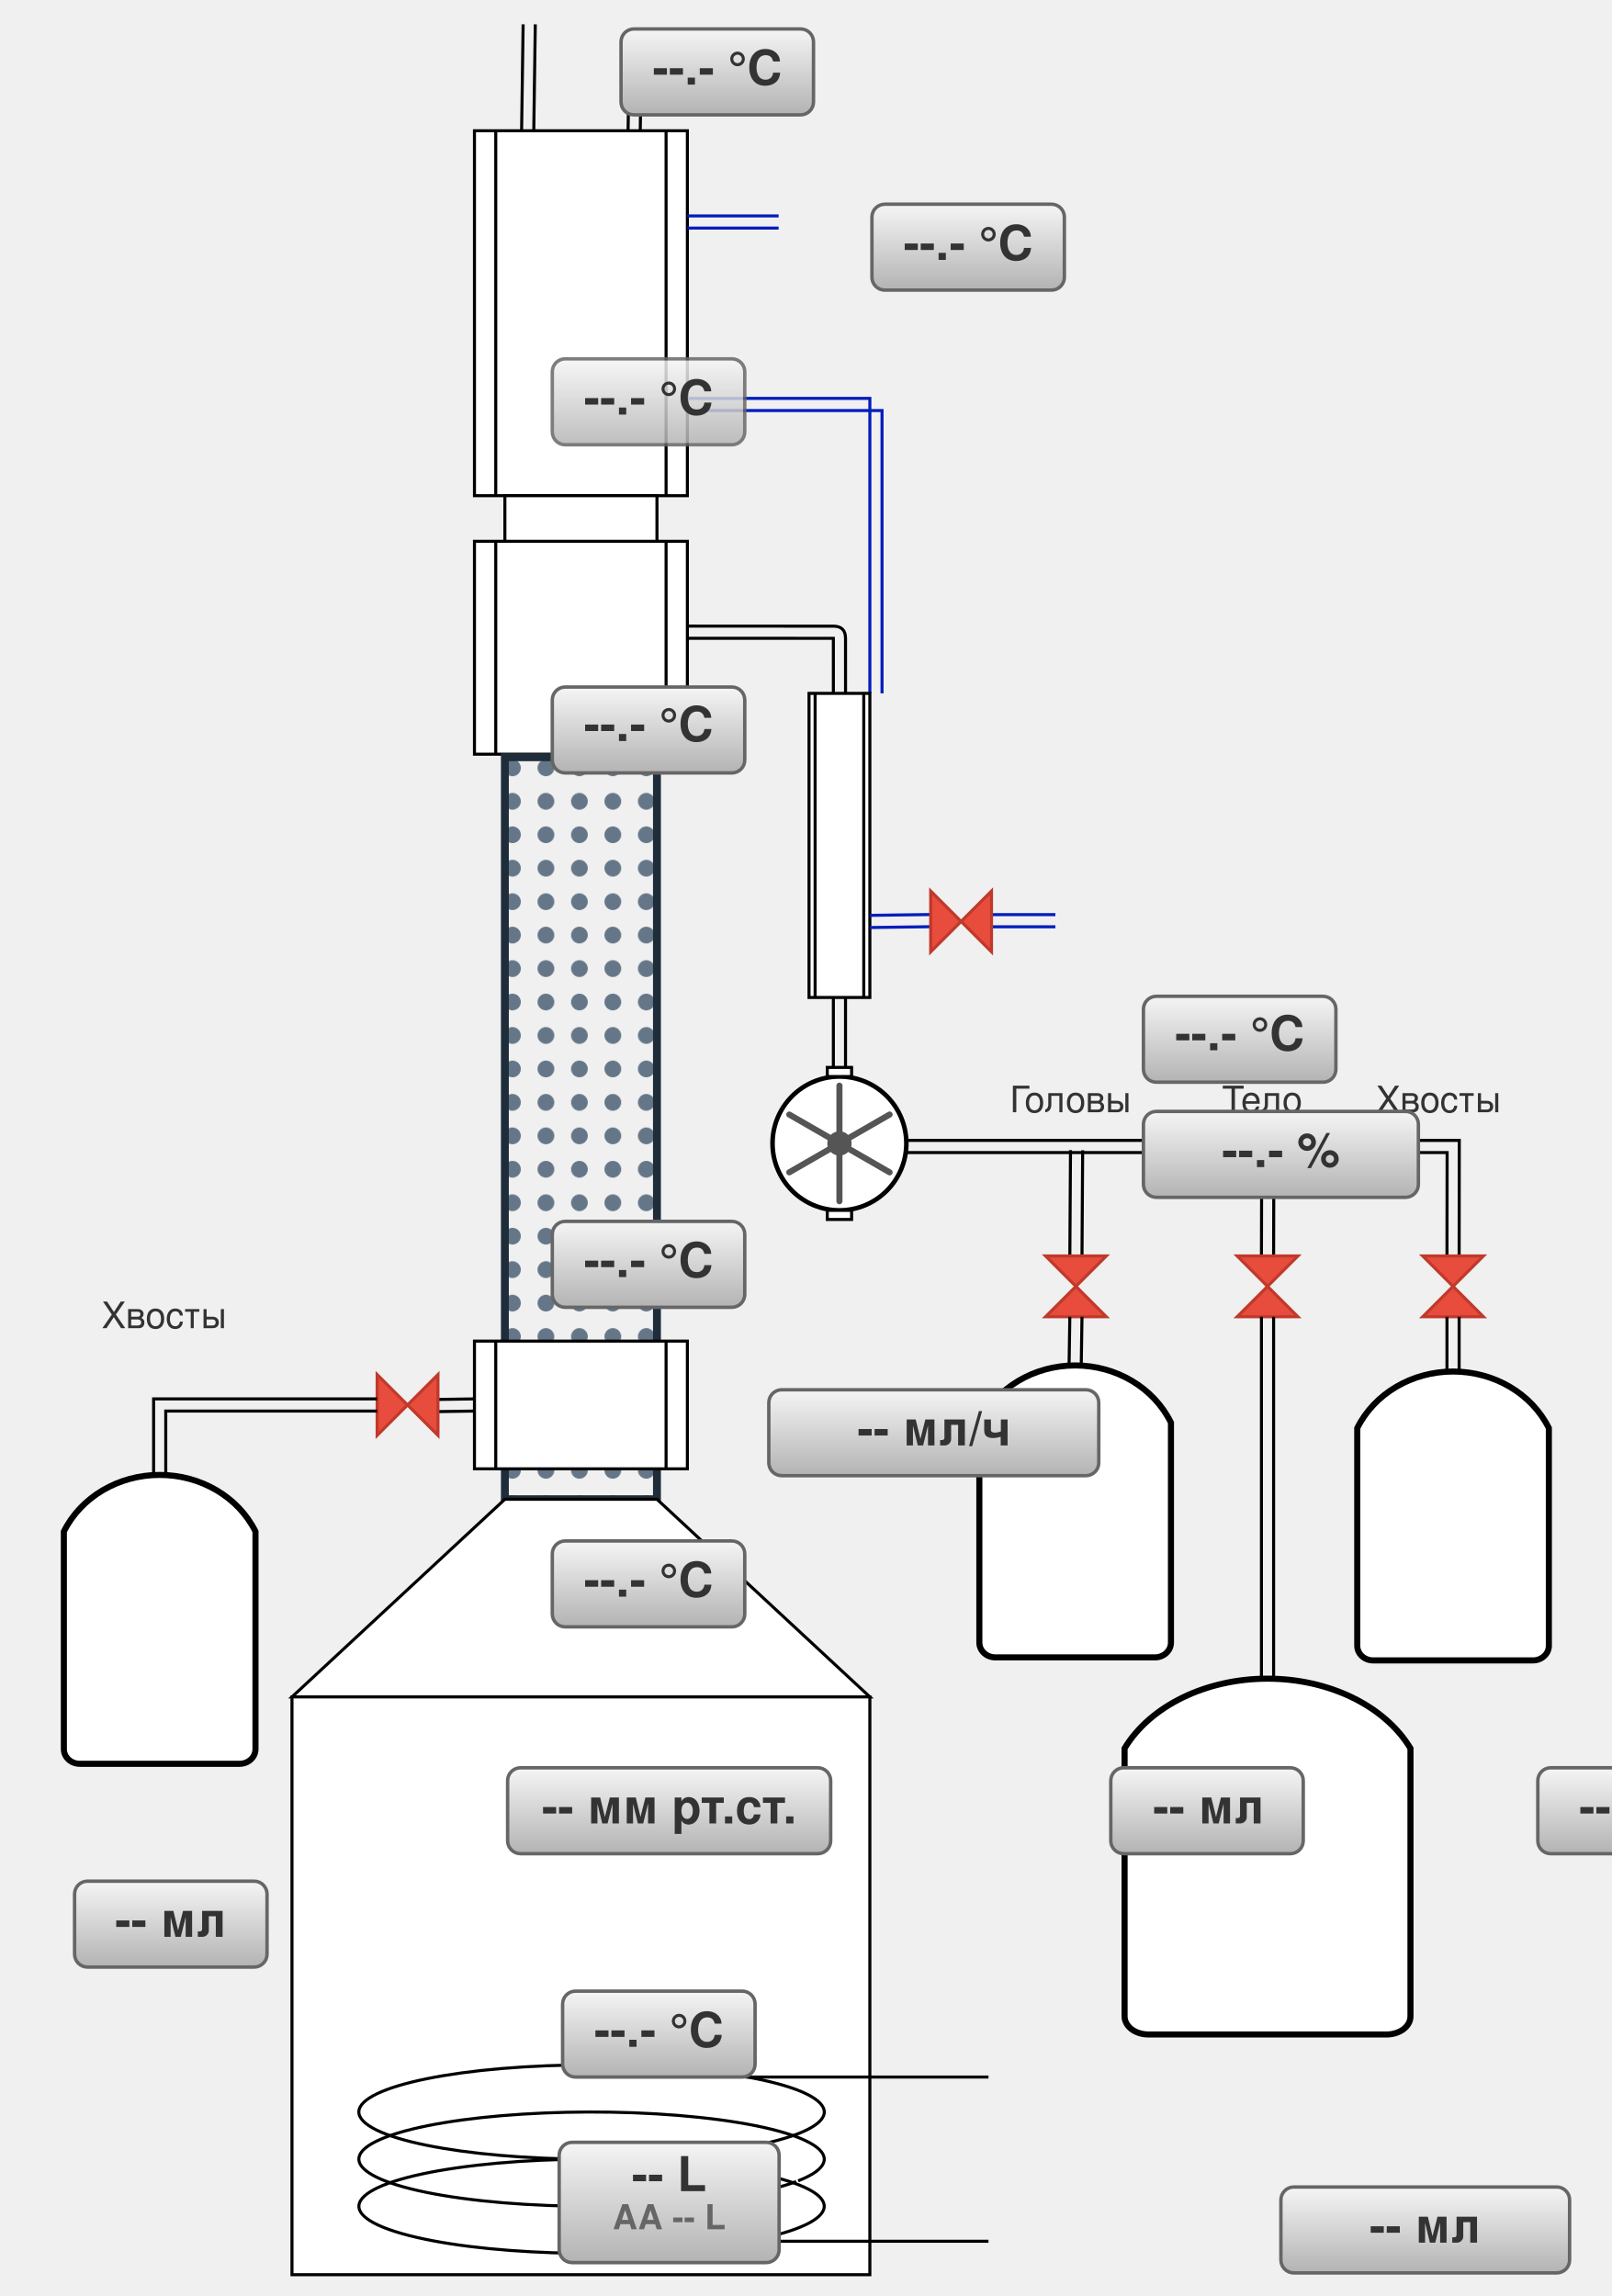
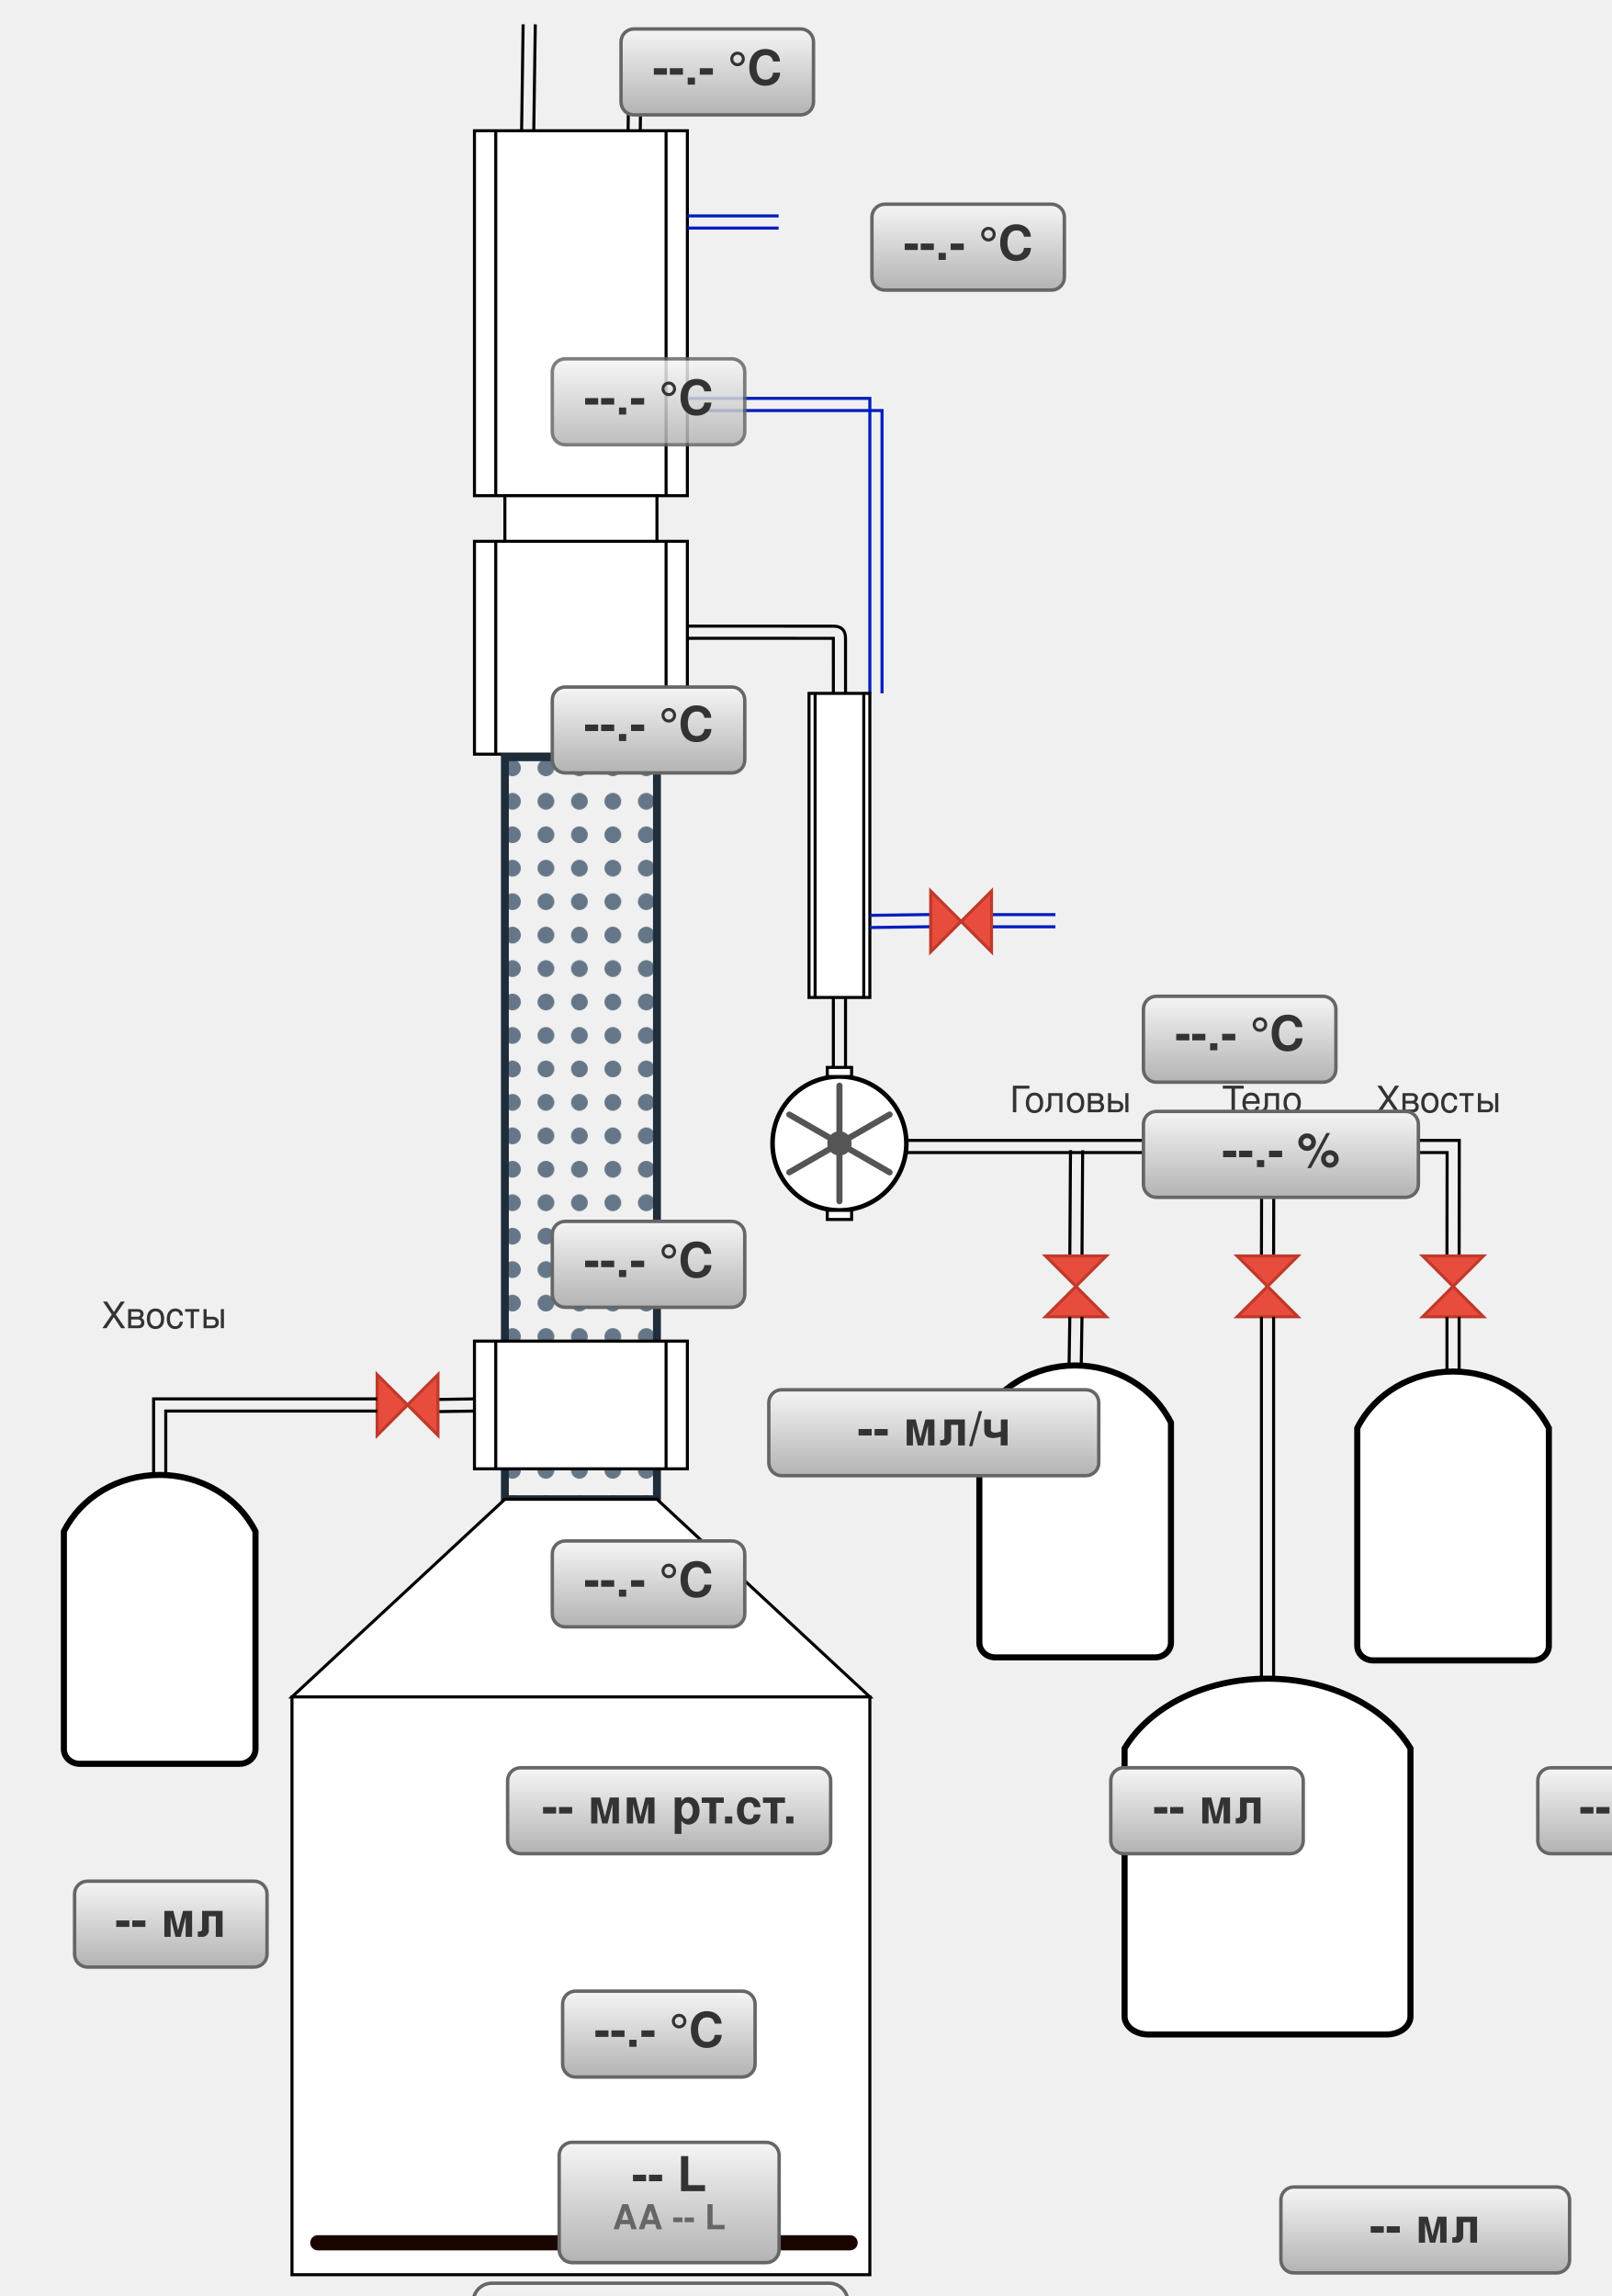
<svg xmlns="http://www.w3.org/2000/svg" viewBox="-20 -5 530 755" width="530" height="755" preserveAspectRatio="xMidYMid meet">
  <defs>
    <linearGradient id="grad-indicator" x1="0%" y1="0%" x2="0%" y2="100%">
      <stop offset="0%" style="stop-color:#f5f5f5;stop-opacity:1" />
      <stop offset="100%" style="stop-color:#b3b3b3;stop-opacity:1" />
    </linearGradient>
    <pattern id="dots-packing" patternUnits="userSpaceOnUse" width="11" height="11">
      <circle cx="5.5" cy="5.5" r="2.75" fill="#647687" />
    </pattern>
    <linearGradient id="grad-metal" x1="0%" y1="0%" x2="100%" y2="0%">
      <stop offset="0%" style="stop-color:#bdc3c7;stop-opacity:1" />
      <stop offset="50%" style="stop-color:#ecf0f1;stop-opacity:1" />
      <stop offset="100%" style="stop-color:#bdc3c7;stop-opacity:1" />
    </linearGradient>
    <linearGradient id="grad-column-heat" x1="0" y1="743" x2="0" y2="38" gradientUnits="userSpaceOnUse">
      <stop offset="0%" style="stop-color:#d94b2b;stop-opacity:0.65" />
      <stop offset="70%" style="stop-color:#d94b2b;stop-opacity:0.18" />
      <stop offset="100%" style="stop-color:#d94b2b;stop-opacity:0" />
    </linearGradient>
    <linearGradient id="grad-column-reflux" x1="0" y1="38" x2="0" y2="743" gradientUnits="userSpaceOnUse">
      <stop offset="0%" style="stop-color:#1f84ff;stop-opacity:0.65" />
      <stop offset="70%" style="stop-color:#1f84ff;stop-opacity:0.18" />
      <stop offset="100%" style="stop-color:#1f84ff;stop-opacity:0" />
    </linearGradient>
    <linearGradient id="grad-cube-liquid" x1="0%" y1="0%" x2="0%" y2="100%">
      <stop offset="0%" style="stop-color:#8fd0ff;stop-opacity:0.55" />
      <stop offset="100%" style="stop-color:#3e8fd7;stop-opacity:0.35" />
    </linearGradient>
    <clipPath id="clip-reflux-drops">
      <rect x="146" y="38" width="50" height="206" />
    </clipPath>
    <clipPath id="clip-cube-lid-trapezoid">
      <path d="M76,553 L146,488 L196,488 L266,553 Z" />
    </clipPath>
  </defs>
  <style>
    .indicator { fill: url(#grad-indicator); stroke: #666; stroke-width: 1; }
    .indicator-text { font-family: 'Segoe UI', Helvetica, sans-serif; font-size: 14px; font-weight: bold; text-anchor: middle; dominant-baseline: central; fill: #333; }
    .label-text { font-family: 'Segoe UI', Helvetica, sans-serif; font-size: 12px; text-anchor: middle; dominant-baseline: central; fill: #333; }
    g[id^="ind-"] { transform-box: fill-box; transform-origin: center center; transform: scale(1.13); }
    .struct { fill: #fff; stroke: #000; stroke-width: 1; }
    .struct-line { fill: none; stroke: #000; stroke-width: 1; }
    .pipe { fill: none; stroke: #000; stroke-width: 1; }
    .pipe-water { fill: none; stroke: #001dbc; stroke-width: 1; }
    .pipe-water.active {
      stroke: #1a9cff;
      stroke-width: 4;
      stroke-linecap: round;
      opacity: 0.95;
      filter: drop-shadow(0 0 4px rgba(26, 156, 255, 0.85));
      animation: water-pipe-pulse 1.2s ease-in-out infinite;
    }
    .valve { fill: #fff; stroke: #000; stroke-width: 1; }
    .valve-open .valve { fill: #2ecc71; stroke: #27ae60; }
    .valve-closed .valve { fill: #e74c3c; stroke: #c0392b; }
    .jar { fill: #fff; stroke: #000; stroke-width: 2; }
    .drop { fill: #3498db; opacity: 0; transition: opacity 0.5s; }
    .condensing .drop { opacity: 0.7; }
    .bubble { fill: #b8e7ff; opacity: 0; filter: drop-shadow(0 0 2px rgba(184, 231, 255, 0.7)); }

    @keyframes water-pipe-pulse {
      0%, 100% { opacity: 0.78; }
      50% { opacity: 1; }
    }
  </style>
  <g id="zone-reflux">
    <rect x="136" y="38" width="70" height="120" class="struct" />
    <line x1="143" y1="38" x2="143" y2="158" class="struct-line" />
    <line x1="199" y1="38" x2="199" y2="158" class="struct-line" />
    <g id="anim-reflux-drops" clip-path="url(#clip-reflux-drops)">
      <circle cx="155" cy="54" r="2.4" class="drop" />
      <circle cx="163" cy="51" r="2.2" class="drop" />
      <circle cx="171" cy="56" r="2.5" class="drop" />
      <circle cx="179" cy="52" r="2.3" class="drop" />
      <circle cx="187" cy="55" r="2.4" class="drop" />
    </g>
  </g>
  <g id="zone-tsa">
    <path d="M186.5,38 L186.67,28 M190.67,28 L190.5,38" class="pipe" />
    <path d="M151.5,38 L152,3 M156,3 L155.5,38" class="pipe" />
  </g>
  <g id="zone-water">
    <path d="M206,66 L236,66 M236,70 L206,70" class="pipe-water" />
    <path d="M266,223 L266,126 L206,126 M270,223 L270,130 L206,130" class="pipe-water" />
    <path d="M302.86,65.7 L302.82,63.5 L319.5,67.01 L302.96,71.11 L302.92,68.91 L292.53,69.1 L292.47,65.88 Z" fill="#0050ef" stroke="#001dbc" stroke-linejoin="round" />
  </g>
  <rect x="146" y="158" width="50" height="18" class="struct" />
  <g id="zone-node">
    <rect x="136" y="173" width="70" height="70" class="struct" />
    <line x1="143" y1="173" x2="143" y2="243" class="struct-line" />
    <line x1="199" y1="173" x2="199" y2="243" class="struct-line" />
    <path d="M205.93,200.89 L254,200.9 Q258,200.9 258,204.9 L258.01,233 M254.01,233 L254,204.9 L205.93,204.89" class="pipe" />
  </g>
  <g id="zone-cooling">
    <rect x="246" y="223" width="20" height="100" class="struct" />
    <line x1="248" y1="223" x2="248" y2="323" class="struct-line" />
    <line x1="264" y1="223" x2="264" y2="323" class="struct-line" />
    <path d="M254,346 L254,323 M258,323 L258,346" class="pipe" />
    <path d="M265.97,296 L286.69,295.72 M286.75,299.72 L266.03,300" class="pipe-water" />
    <path d="M306,295.76 L327,295.76 M327,299.76 L306,299.76" class="pipe-water" />
  </g>
  <g id="zone-column">
    <rect id="column-shell" x="146" y="244" width="50" height="244" fill="url(#dots-packing)" stroke="#1f2d3b" stroke-width="2.6" />
  </g>
  <g id="zone-neck">
    <rect x="136" y="436" width="70" height="42" class="struct" />
    <line x1="143" y1="436" x2="143" y2="478" class="struct-line" />
    <line x1="199" y1="436" x2="199" y2="478" class="struct-line" />
    <path d="M136.03,459 L122.77,459.2 M122.71,455.2 L135.97,455" class="pipe" />
  </g>
  <path d="M76,553 L146,488 L196,488 L266,553 Z" class="struct" stroke-width="2.6" />
  <g id="zone-cube">
    <rect id="cube-shell" x="76" y="553" width="190" height="190" class="struct" stroke-width="2.6" />
  </g>
  <rect id="anim-gradient-core-heat" x="150" y="38" width="42" height="0" fill="url(#grad-column-heat)" opacity="0" pointer-events="none" />
  <rect id="anim-gradient-core-reflux" x="150" y="38" width="42" height="0" fill="url(#grad-column-reflux)" opacity="0" pointer-events="none" />
  <rect id="anim-gradient-lid-heat" x="76" y="488" width="190" height="0" fill="url(#grad-column-heat)" opacity="0" pointer-events="none" clip-path="url(#clip-cube-lid-trapezoid)" />
  <rect id="anim-gradient-lid-reflux" x="76" y="488" width="190" height="0" fill="url(#grad-column-reflux)" opacity="0" pointer-events="none" clip-path="url(#clip-cube-lid-trapezoid)" />
  <rect id="anim-gradient-cube-heat" x="80" y="553" width="182" height="0" fill="url(#grad-column-heat)" opacity="0" pointer-events="none" />
  <rect id="anim-gradient-cube-reflux" x="80" y="553" width="182" height="0" fill="url(#grad-column-reflux)" opacity="0" pointer-events="none" />
  <rect id="anim-liquid-level" x="76" y="743" width="190" height="0" fill="url(#grad-cube-liquid)" opacity="0.9" pointer-events="none" />
  <g id="anim-boil-bubbles" pointer-events="none" style="opacity:0">
    <circle class="bubble" cx="114" cy="716" r="2.9" />
    <circle class="bubble" cx="132" cy="721" r="2.4" />
    <circle class="bubble" cx="151" cy="714" r="2.8" />
    <circle class="bubble" cx="171" cy="719" r="2.5" />
    <circle class="bubble" cx="190" cy="713" r="2.7" />
    <circle class="bubble" cx="210" cy="718" r="2.6" />
    <circle class="bubble" cx="228" cy="715" r="2.5" />
  </g>
  <g id="zone-heater">
-     <path d="M241.8,712.37 C221.77,719.88 175.56,722.69 138.42,718.67 C101.28,714.64 87.18,705.29 106.89,697.75 C126.59,690.21 172.68,687.31 209.99,691.27 C247.3,695.23 261.8,704.55 242.43,712.13" fill="none" stroke="#000" stroke-width="1" />
-     <path d="M218.65,733.16 C184.18,738.09 136.49,736.44 112.08,729.46 C87.68,722.48 95.78,712.82 130.19,707.86 C164.6,702.91 212.32,704.54 236.81,711.51 C261.3,718.47 253.31,728.14 218.96,733.11" fill="none" stroke="#000" stroke-width="1" />
-     <path d="M188.7,704.73 C147.29,706.32 107.36,700.82 99.38,692.43 C91.41,684.05 118.39,675.94 159.73,674.29 C201.08,672.64 241.22,678.08 249.51,686.45 C257.79,694.82 231.11,702.97 189.83,704.69" fill="none" stroke="#000" stroke-width="1" />
-     <line x1="225" y1="678" x2="305" y2="678" stroke="#000" stroke-width="1" />
-     <line x1="225" y1="732" x2="305" y2="732" stroke="#000" stroke-width="1" />
+     <rect id="heater-bar" x="82" y="730" width="180" height="5" rx="2.5" ry="2.5" fill="#1a0500" stroke="none" opacity="1" />
  </g>
  <path id="collector-main-pipe" d="M398.8,374 L254,374 L254,346 M258,346 L258,370 L398.8,370" class="pipe" />
  <path id="collector-tails-pipe" d="M455.75,408 L455.8,374 L398.8,374 M398.8,370 L459.8,370 L459.75,408" class="pipe" />
  <path d="M331.75,408 L331.97,373.21 M335.97,373.24 L335.75,408" class="pipe" />
  <path d="M394.75,408 L394.83,373.3 M398.83,373.31 L398.75,408" class="pipe" />
  <g id="zone-pump">
    <circle cx="256" cy="371" r="22" fill="#fff" stroke="#000" stroke-width="1.5" />
    <g id="pump-impeller" fill="none" stroke="#555" stroke-width="2" stroke-linecap="round">
      <line x1="256" y1="371" x2="256" y2="352" />
      <line x1="256" y1="371" x2="272.5" y2="380.5" />
      <line x1="256" y1="371" x2="239.5" y2="380.5" />
      <line x1="256" y1="371" x2="272.5" y2="361.5" />
      <line x1="256" y1="371" x2="239.5" y2="361.5" />
      <line x1="256" y1="371" x2="256" y2="390" />
    </g>
    <circle cx="256" cy="371" r="4" fill="#555" stroke="none" />
    <rect x="252" y="346" width="8" height="3" fill="#fff" stroke="#000" stroke-width="1" />
    <rect x="252" y="393" width="8" height="3" fill="#fff" stroke="#000" stroke-width="1" />
  </g>
  <g id="svg-valve-water" class="valve-closed" transform="translate(0,0)">
    <path d="M104,447 L124,447 L114,457 Z" class="valve" transform="rotate(90,114,457)" />
    <path d="M104,467 L124,467 L114,457 Z" class="valve" transform="rotate(90,114,457)" />
  </g>
  <g id="svg-valve-heads" class="valve-closed">
    <path d="M286,288 L306,288 L296,298 Z" class="valve" transform="rotate(90,296,298)" />
    <path d="M286,308 L306,308 L296,298 Z" class="valve" transform="rotate(90,296,298)" />
  </g>
  <g id="svg-valve-uno" class="valve-closed">
    <path d="M323.75,408 L343.75,408 L333.75,418 Z" class="valve" transform="rotate(180,333.75,418)" />
    <path d="M323.75,428 L343.75,428 L333.75,418 Z" class="valve" transform="rotate(180,333.75,418)" />
  </g>
  <g id="svg-valve-body" class="valve-closed">
    <path d="M386.75,408 L406.75,408 L396.75,418 Z" class="valve" transform="rotate(180,396.75,418)" />
    <path d="M386.75,428 L406.75,428 L396.75,418 Z" class="valve" transform="rotate(180,396.75,418)" />
  </g>
  <g id="svg-valve-tails" class="valve-closed">
    <path d="M447.75,408 L467.75,408 L457.75,418 Z" class="valve" transform="rotate(180,457.75,418)" />
    <path d="M447.75,428 L467.75,428 L457.75,418 Z" class="valve" transform="rotate(180,457.75,418)" />
  </g>
  <path id="pipe-heads-down" d="M335.75,428 L335.5,444 M331.5,444 L331.75,428" class="pipe" />
  <path id="pipe-body-down" d="M398.75,428 L398.75,547 M394.75,547 L394.75,428" class="pipe" />
  <path id="pipe-tails-down" d="M459.75,428 L459.75,468 M455.75,468 L455.75,428" class="pipe" />
  <g id="zone-tails-left-branch">
    <path id="tails-left-pipe" d="M104,459 L34.5,459 L34.5,480 M30.5,480 L30.5,455 L104,455" class="pipe" />
    <g id="jar-tails-left">
      <path d="M-15,501.25 C-15,498.35 -12.84,496 -10.17,496 L61.39,496 C72.73,501.64 80,513.95 80,527.5 C80,541.05 72.73,553.36 61.39,559 L-10.17,559 C-12.84,559 -15,556.65 -15,553.75 L-15,501.25 Z" class="jar" transform="rotate(270,32.5,527.5)" />
    </g>
    <text id="label-tails-left" x="34" y="429" class="label-text">Хвосты</text>
  </g>
  <g id="jar-heads">
    <path d="M285.5,465.75 C285.5,464.36 286.01,463.02 286.93,462.04 C287.85,461.05 289.09,460.5 290.39,460.5 L362.69,460.5 C374.15,466.14 381.5,478.45 381.5,492 C381.5,505.55 374.15,517.86 362.69,523.5 L290.39,523.5 C289.09,523.5 287.85,522.95 286.93,521.96 C286.01,520.98 285.5,519.64 285.5,518.25 L285.5,465.75 Z" class="jar" transform="rotate(270,333.5,492)" />
  </g>
  <g id="jar-body">
    <path d="M338.25,566.33 C338.25,564.26 338.88,562.26 339.99,560.79 C341.11,559.33 342.63,558.5 344.2,558.5 L432.33,558.5 C446.3,566.92 455.25,585.28 455.25,605.5 C455.25,625.72 446.3,644.08 432.33,652.5 L344.2,652.5 C342.63,652.5 341.11,651.67 339.99,650.21 C338.88,648.74 338.25,646.74 338.25,644.67 L338.25,566.33 Z" class="jar" transform="rotate(270,396.75,605.5)" />
  </g>
  <g id="jar-tails-right">
    <path d="M410.25,467.25 C410.25,464.35 412.41,462 415.08,462 L486.64,462 C497.98,467.64 505.25,479.95 505.25,493.5 C505.25,507.05 497.98,519.36 486.64,525 L415.08,525 C412.41,525 410.25,522.65 410.25,519.75 L410.25,467.25 Z" class="jar" transform="rotate(270,457.75,493.5)" />
  </g>
  <text x="332" y="358" class="label-text">Головы</text>
  <text x="395" y="358" class="label-text">Тело</text>
  <text id="label-tails-right" x="453" y="358" class="label-text">Хвосты</text>
  <g id="ind-temp-tsa">
    <rect x="163" y="4" width="56" height="25" rx="3.75" ry="3.75" class="indicator" />
    <text id="txt-temp-tsa" x="191" y="17" class="indicator-text">--.- °C</text>
  </g>
  <g id="ind-temp-water-out">
    <rect x="236" y="55" width="56" height="25" rx="3.75" ry="3.75" class="indicator" />
    <text id="txt-water-out" x="264" y="68" class="indicator-text">--.- °C</text>
  </g>
  <g id="ind-temp-node">
    <rect x="143" y="195.5" width="56" height="25" rx="3.75" ry="3.75" class="indicator" />
    <text id="txt-temp-node" x="171" y="208" class="indicator-text">--.- °C</text>
  </g>
  <g id="ind-temp-water-in">
    <rect x="315" y="285.5" width="56" height="25" rx="3.75" ry="3.75" class="indicator" />
    <text id="txt-water-in" x="343" y="298" class="indicator-text">--.- °C</text>
  </g>
  <g id="ind-temp-col-mid">
    <rect x="143" y="351" width="56" height="25" rx="3.75" ry="3.75" class="indicator" />
    <text id="txt-temp-col-mid" x="171" y="364" class="indicator-text">--.- °C</text>
  </g>
  <g id="ind-pump-speed">
    <rect x="206" y="400" width="96" height="25" rx="3.75" ry="3.75" class="indicator" />
    <text id="txt-pump-speed" x="254" y="413" class="indicator-text">-- мл/ч</text>
  </g>
  <g id="ind-temp-neck">
    <rect x="143" y="444" width="56" height="25" rx="3.75" ry="3.75" class="indicator" />
    <text id="txt-temp-col-top" x="171" y="457" class="indicator-text">--.- °C</text>
  </g>
  <g id="ind-pressure-cube">
    <rect x="130" y="510" width="94" height="25" rx="3.75" ry="3.75" class="indicator" />
    <text id="txt-pressure-cube" x="177" y="523" class="indicator-text">-- мм рт.ст.</text>
  </g>
  <g id="ind-temp-cube">
    <rect x="146" y="575" width="56" height="25" rx="3.75" ry="3.75" class="indicator" />
    <text id="txt-temp-cube" x="174" y="588" class="indicator-text">--.- °C</text>
  </g>
  <g id="ind-volume-cube">
    <rect x="145" y="619" width="64" height="35" rx="3.75" ry="3.75" class="indicator" />
    <text id="txt-volume-cube" x="177" y="630" class="indicator-text">-- L</text>
    <text id="txt-aa-cube" x="177" y="642" class="indicator-text" style="font-size:10px;fill:#666">AA -- L</text>
  </g>
  <g id="ind-power">
-     <rect x="120" y="689.5" width="109" height="36" rx="5.4" ry="5.4" class="indicator" />
-     <text id="txt-power-set" x="166" y="705" class="indicator-text" style="text-anchor:end">--%</text>
-     <text x="172" y="705" class="indicator-text" style="fill:#666;font-size:10px">/</text>
-     <text id="txt-power-actual" x="178" y="705" class="indicator-text" style="text-anchor:start">-- Вт</text>
+     <rect x="120" y="660" width="109" height="36" rx="5.4" ry="5.4" class="indicator" />
+     <text id="txt-power-set" x="166" y="676" class="indicator-text" style="text-anchor:end">--%</text>
+     <text x="172" y="676" class="indicator-text" style="fill:#666;font-size:10px">/</text>
+     <text id="txt-power-actual" x="178" y="676" class="indicator-text" style="text-anchor:start">-- Вт</text>
  </g>
  <g id="ind-volume-heads">
    <rect x="305.5" y="510" width="56" height="25" rx="3.75" ry="3.75" class="indicator" />
    <text id="txt-volume-heads" x="334" y="523" class="indicator-text">-- мл</text>
  </g>
  <g id="ind-volume-body-small">
    <rect x="429.75" y="510" width="56" height="25" rx="3.75" ry="3.75" class="indicator" />
    <text id="txt-volume-tails-right" x="458" y="523" class="indicator-text">-- мл</text>
  </g>
  <g id="ind-volume-body">
    <rect x="355" y="632" width="84" height="25" rx="3.75" ry="3.75" class="indicator" />
    <text id="txt-volume-body" x="397" y="645" class="indicator-text">-- мл</text>
  </g>
  <g id="ind-volume-tails">
    <rect x="4" y="543" width="56" height="25" rx="3.75" ry="3.75" class="indicator" />
    <text id="txt-volume-tails" x="32" y="556" class="indicator-text">-- мл</text>
  </g>
  <g id="ind-phase">
    <rect x="336" y="690" width="120" height="30" rx="6" ry="6" fill="#fff" stroke="#ccc" stroke-width="1" />
    <text id="txt-phase" x="396" y="705" class="indicator-text" style="font-size:13px;fill:#7f8c8d">IDLE</text>
  </g>
  <g id="ind-abv">
    <rect x="315" y="319" width="80" height="25" rx="3.75" ry="3.75" class="indicator" />
    <text id="txt-abv" x="355" y="332" class="indicator-text">--.- %</text>
  </g>
  <g id="ind-temp-reflux">
    <rect x="143" y="100" width="56" height="25" rx="3.75" ry="3.75" class="indicator" style="opacity:0.85" />
    <text id="txt-temp-reflux" x="171" y="113" class="indicator-text">--.- °C</text>
  </g>
  <g id="svg-heater" />
  <g id="anim-vapor" />
  <g id="anim-water-flow" />
  <g id="anim-condensate" />
  <circle id="drop-heads" cx="334" cy="444" r="3" class="drop" style="opacity:0" />
  <circle id="drop-uno" cx="397" cy="444" r="3" class="drop" style="opacity:0" />
  <circle id="drop-tails" cx="458" cy="444" r="3" class="drop" style="opacity:0" />
  <rect id="anim-liquid-heads" x="286" y="0" width="96" height="0" fill="#e74c3c" opacity="0.2" pointer-events="none" />
  <rect id="anim-liquid-body" x="339" y="0" width="117" height="0" fill="#2ecc71" opacity="0.2" pointer-events="none" />
  <rect id="anim-liquid-tails" x="411" y="0" width="95" height="0" fill="#9b59b6" opacity="0.2" pointer-events="none" />
</svg>
